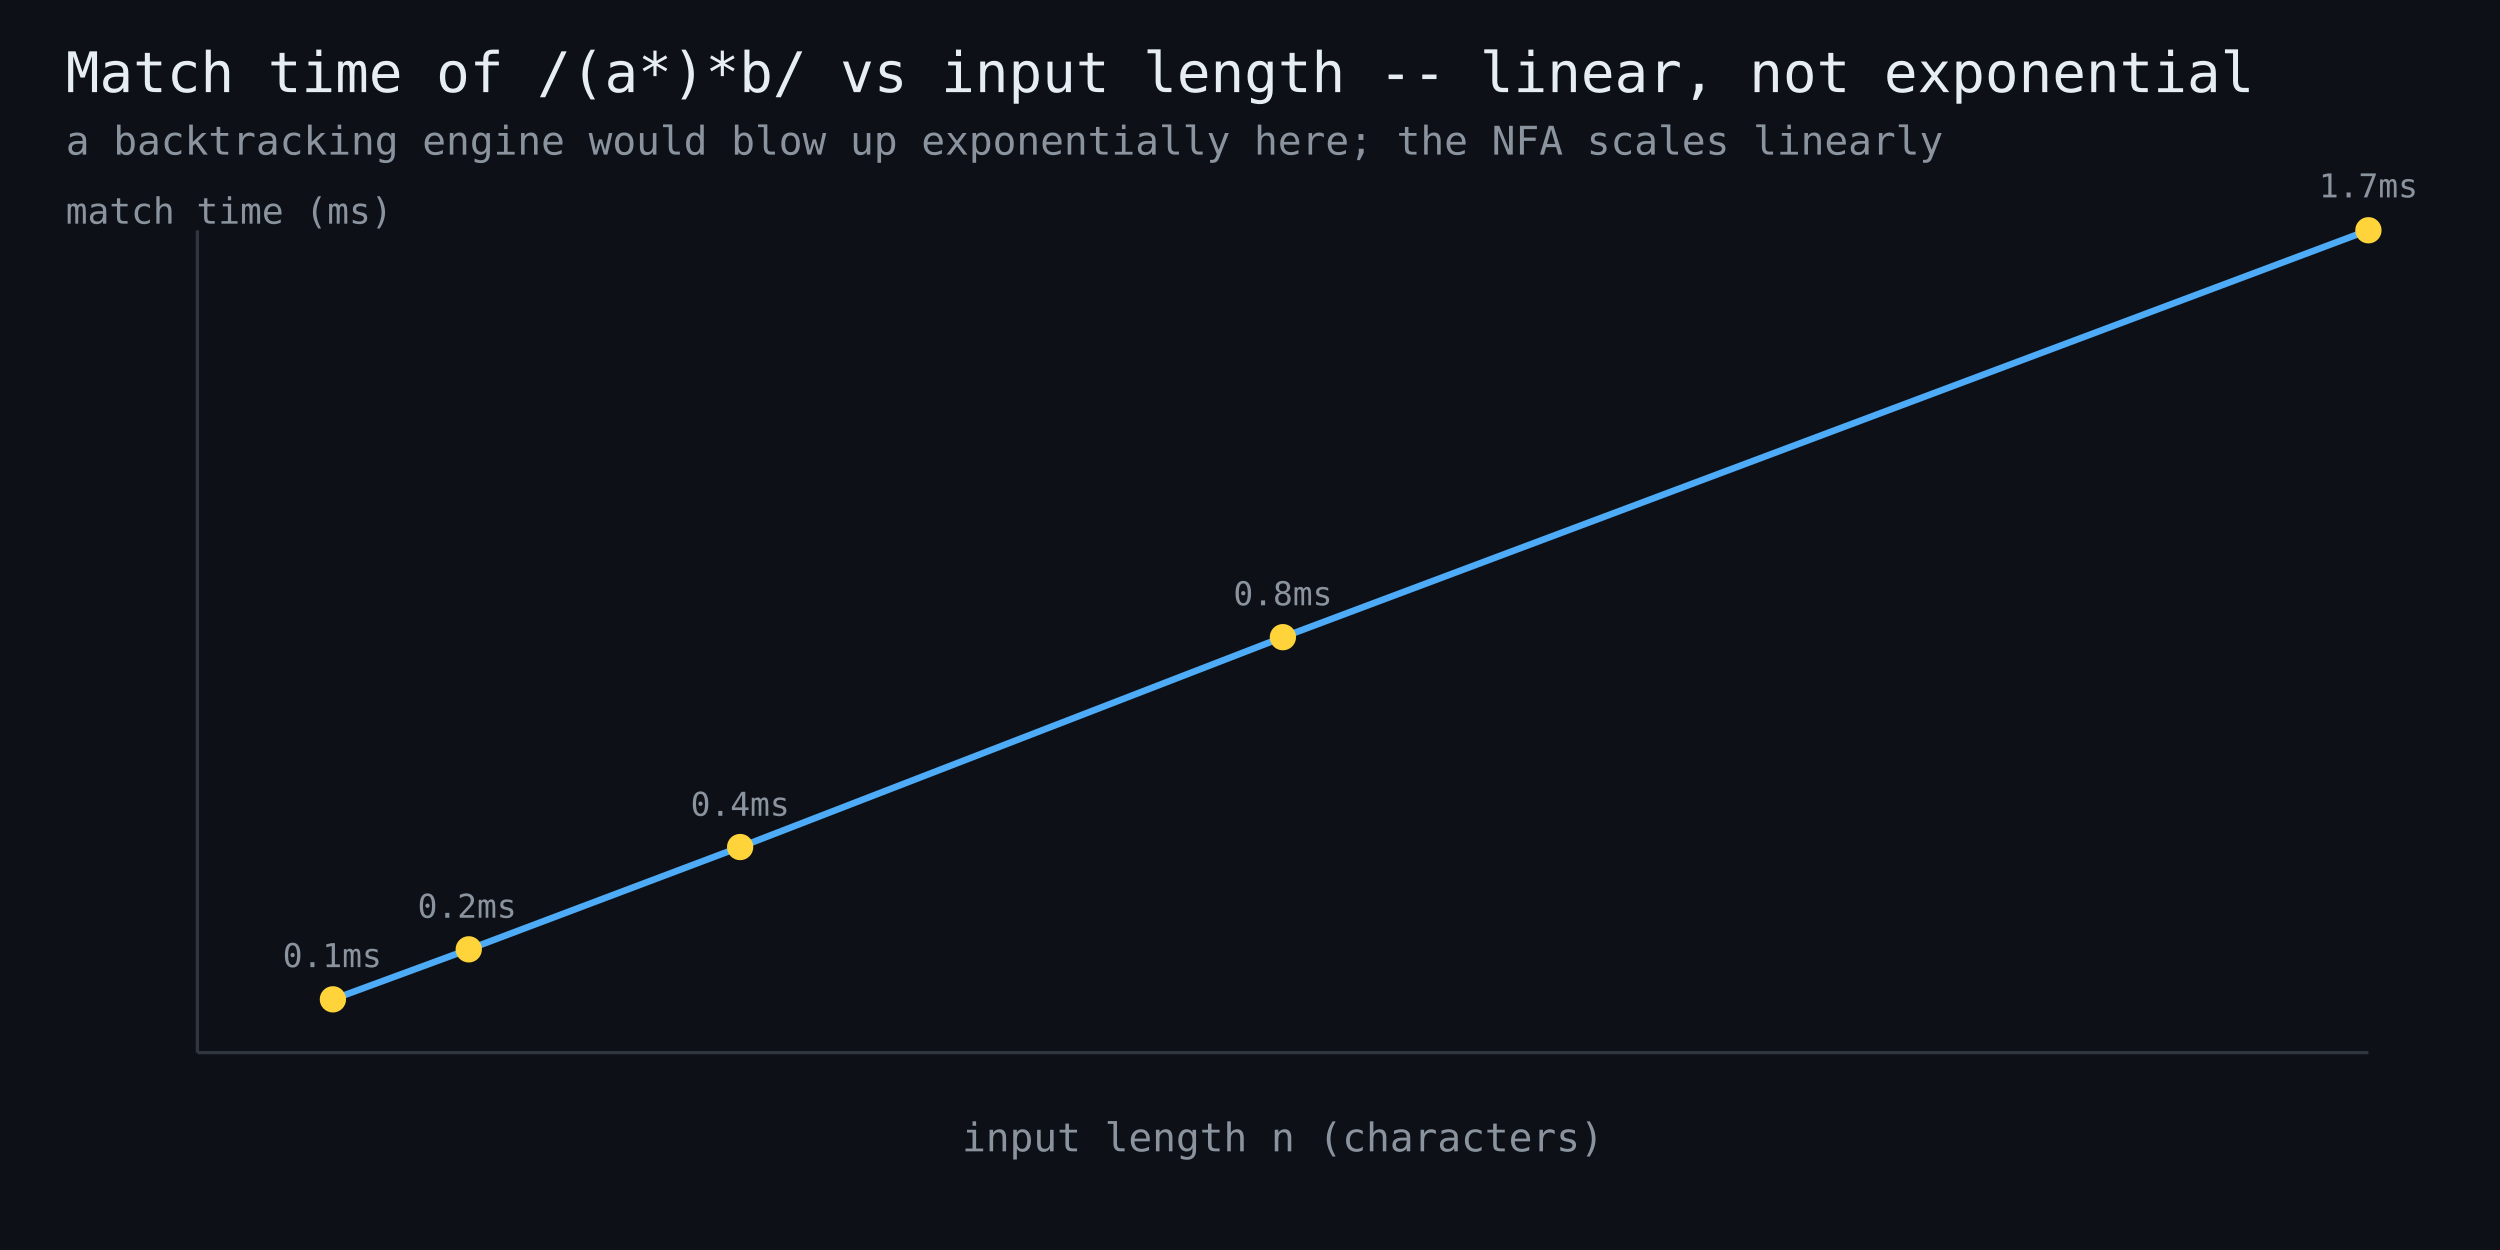
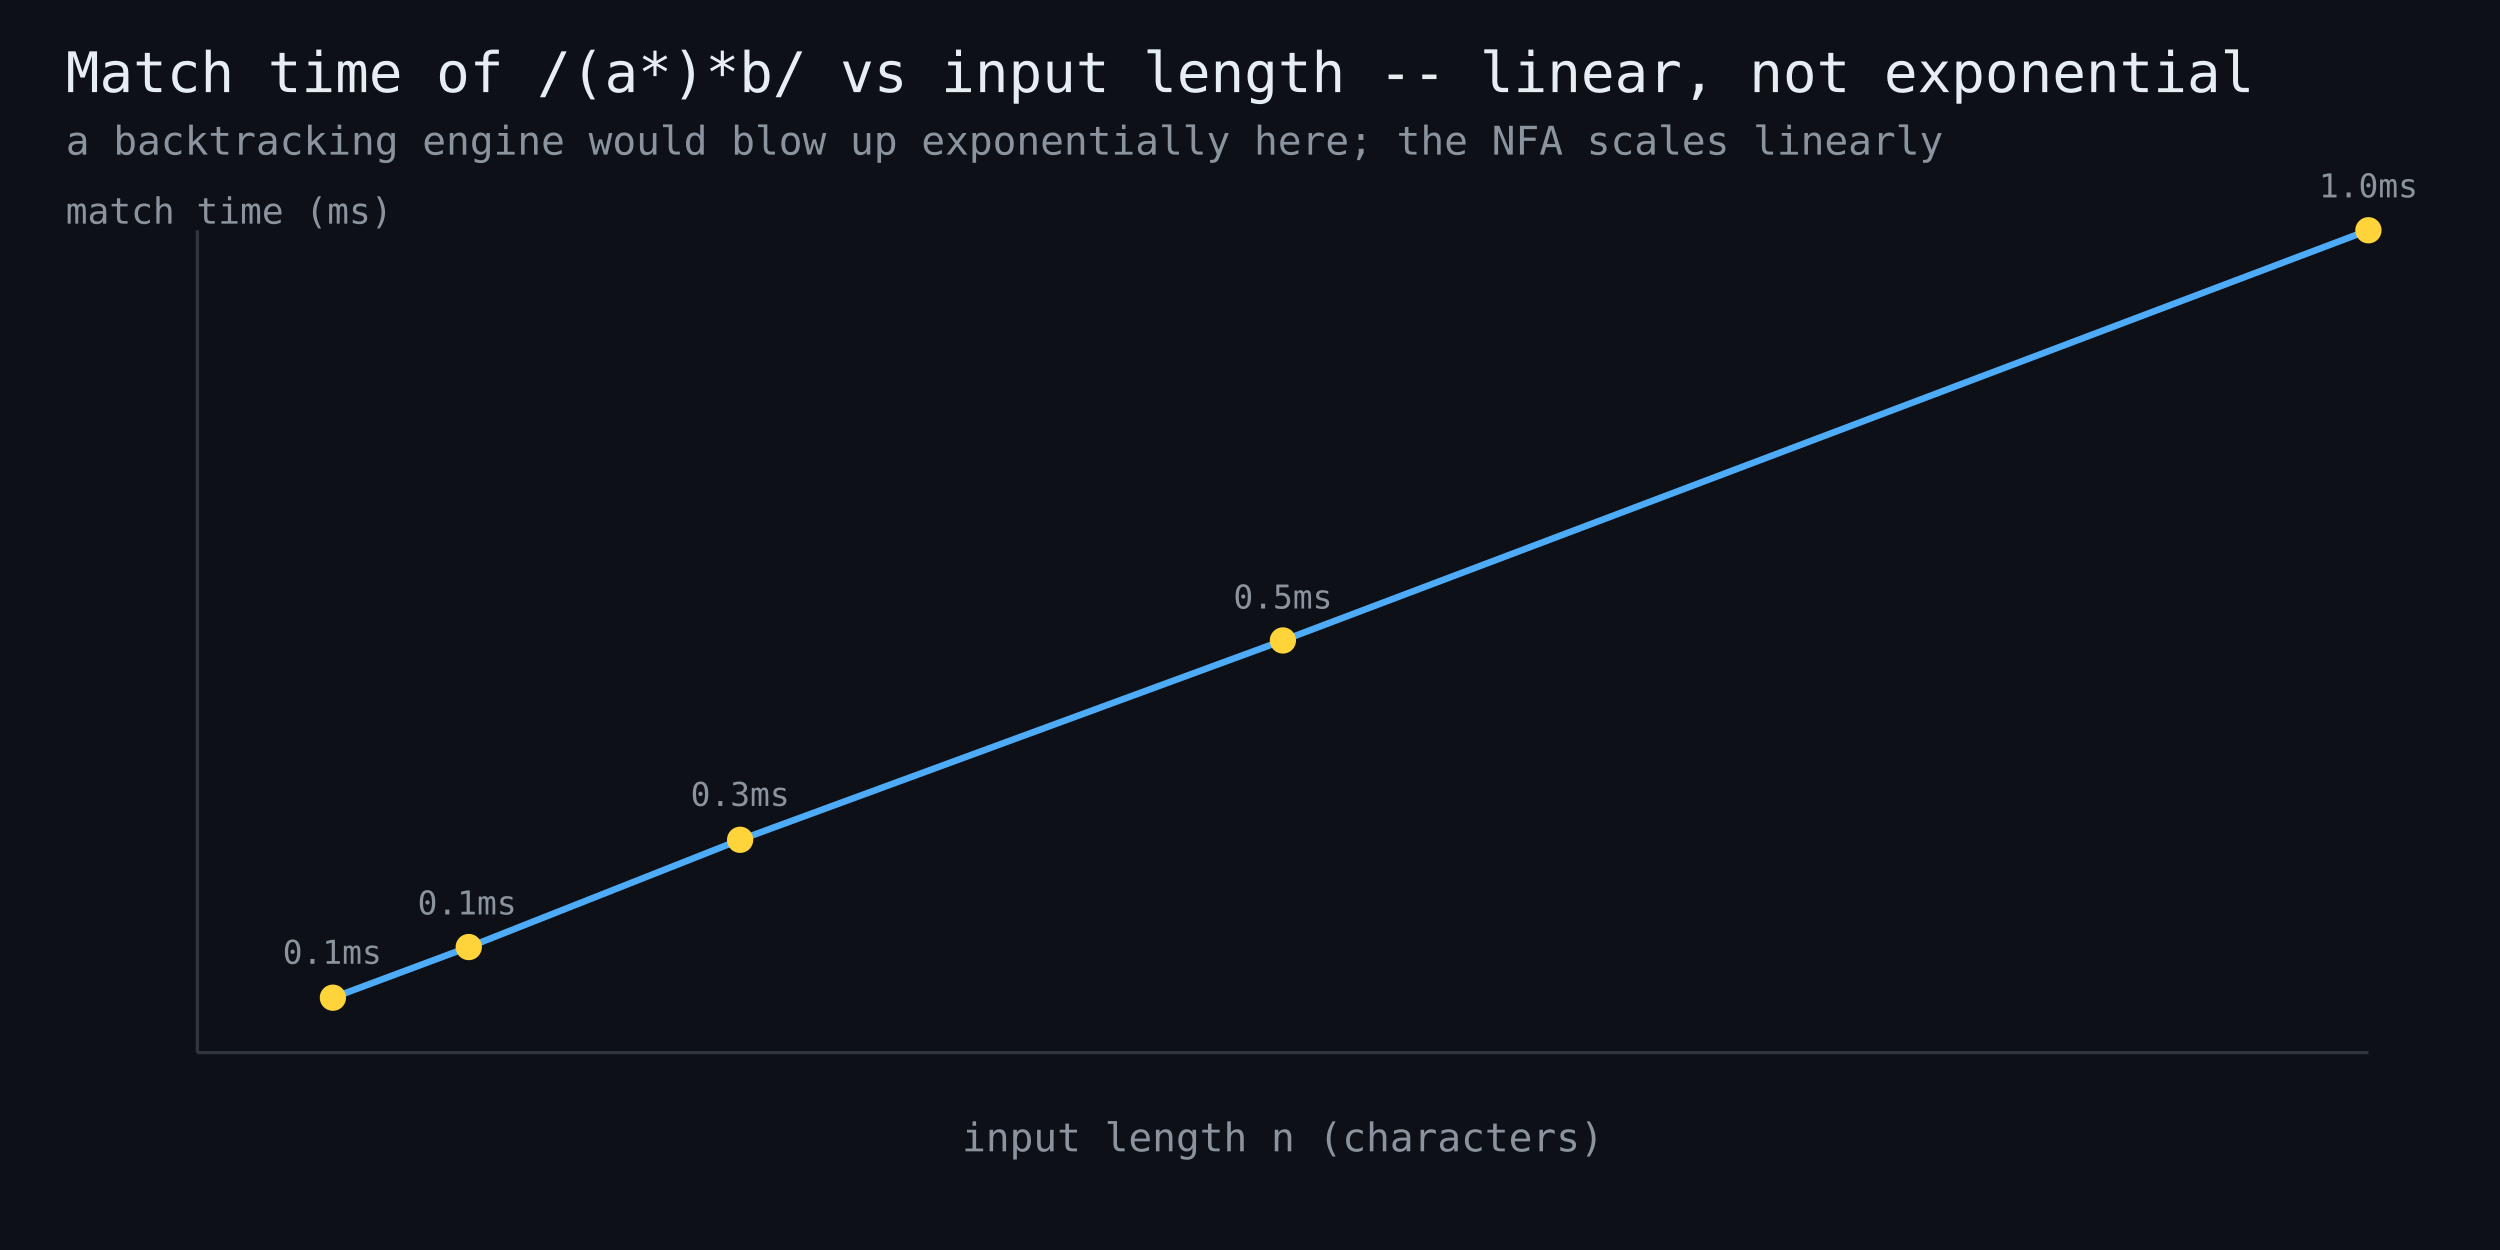
<svg xmlns="http://www.w3.org/2000/svg" width="760" height="380" viewBox="0 0 760 380" font-family="monospace">
  <rect width="760" height="380" fill="#0d1117" />
  <text x="20" y="28" fill="#e6edf3" font-size="17">Match time of /(a*)*b/ vs input length -- linear, not exponential</text>
  <text x="20" y="47" fill="#8b949e" font-size="12">a backtracking engine would blow up exponentially here; the NFA scales linearly</text>
  <line x1="60" y1="320" x2="720" y2="320" stroke="#30363d" stroke-width="1" />
  <line x1="60" y1="320" x2="60" y2="70" stroke="#30363d" stroke-width="1" />
-   <polyline points="101.2,303.8 142.5,288.6 225.0,257.5 390.0,193.7 720.0,70.0" fill="none" stroke="#4dabf7" stroke-width="2" />
-   <circle cx="101.2" cy="303.8" r="4" fill="#ffd43b" />
-   <text x="101" y="294" fill="#8b949e" font-size="10" text-anchor="middle">0.1ms</text>
-   <circle cx="142.5" cy="288.6" r="4" fill="#ffd43b" />
-   <text x="142" y="279" fill="#8b949e" font-size="10" text-anchor="middle">0.2ms</text>
-   <circle cx="225.0" cy="257.5" r="4" fill="#ffd43b" />
-   <text x="225" y="248" fill="#8b949e" font-size="10" text-anchor="middle">0.4ms</text>
-   <circle cx="390.0" cy="193.7" r="4" fill="#ffd43b" />
-   <text x="390" y="184" fill="#8b949e" font-size="10" text-anchor="middle">0.8ms</text>
+   <polyline points="101.2,303.3 142.5,287.9 225.0,255.3 390.0,194.7 720.0,70.0" fill="none" stroke="#4dabf7" stroke-width="2" />
+   <circle cx="101.2" cy="303.3" r="4" fill="#ffd43b" />
+   <text x="101" y="293" fill="#8b949e" font-size="10" text-anchor="middle">0.1ms</text>
+   <circle cx="142.5" cy="287.9" r="4" fill="#ffd43b" />
+   <text x="142" y="278" fill="#8b949e" font-size="10" text-anchor="middle">0.1ms</text>
+   <circle cx="225.0" cy="255.3" r="4" fill="#ffd43b" />
+   <text x="225" y="245" fill="#8b949e" font-size="10" text-anchor="middle">0.3ms</text>
+   <circle cx="390.0" cy="194.7" r="4" fill="#ffd43b" />
+   <text x="390" y="185" fill="#8b949e" font-size="10" text-anchor="middle">0.5ms</text>
  <circle cx="720.0" cy="70.0" r="4" fill="#ffd43b" />
-   <text x="720" y="60" fill="#8b949e" font-size="10" text-anchor="middle">1.7ms</text>
+   <text x="720" y="60" fill="#8b949e" font-size="10" text-anchor="middle">1.0ms</text>
  <text x="390" y="350" fill="#8b949e" font-size="12" text-anchor="middle">input length n (characters)</text>
  <text x="20" y="68" fill="#8b949e" font-size="11">match time (ms)</text>
</svg>
